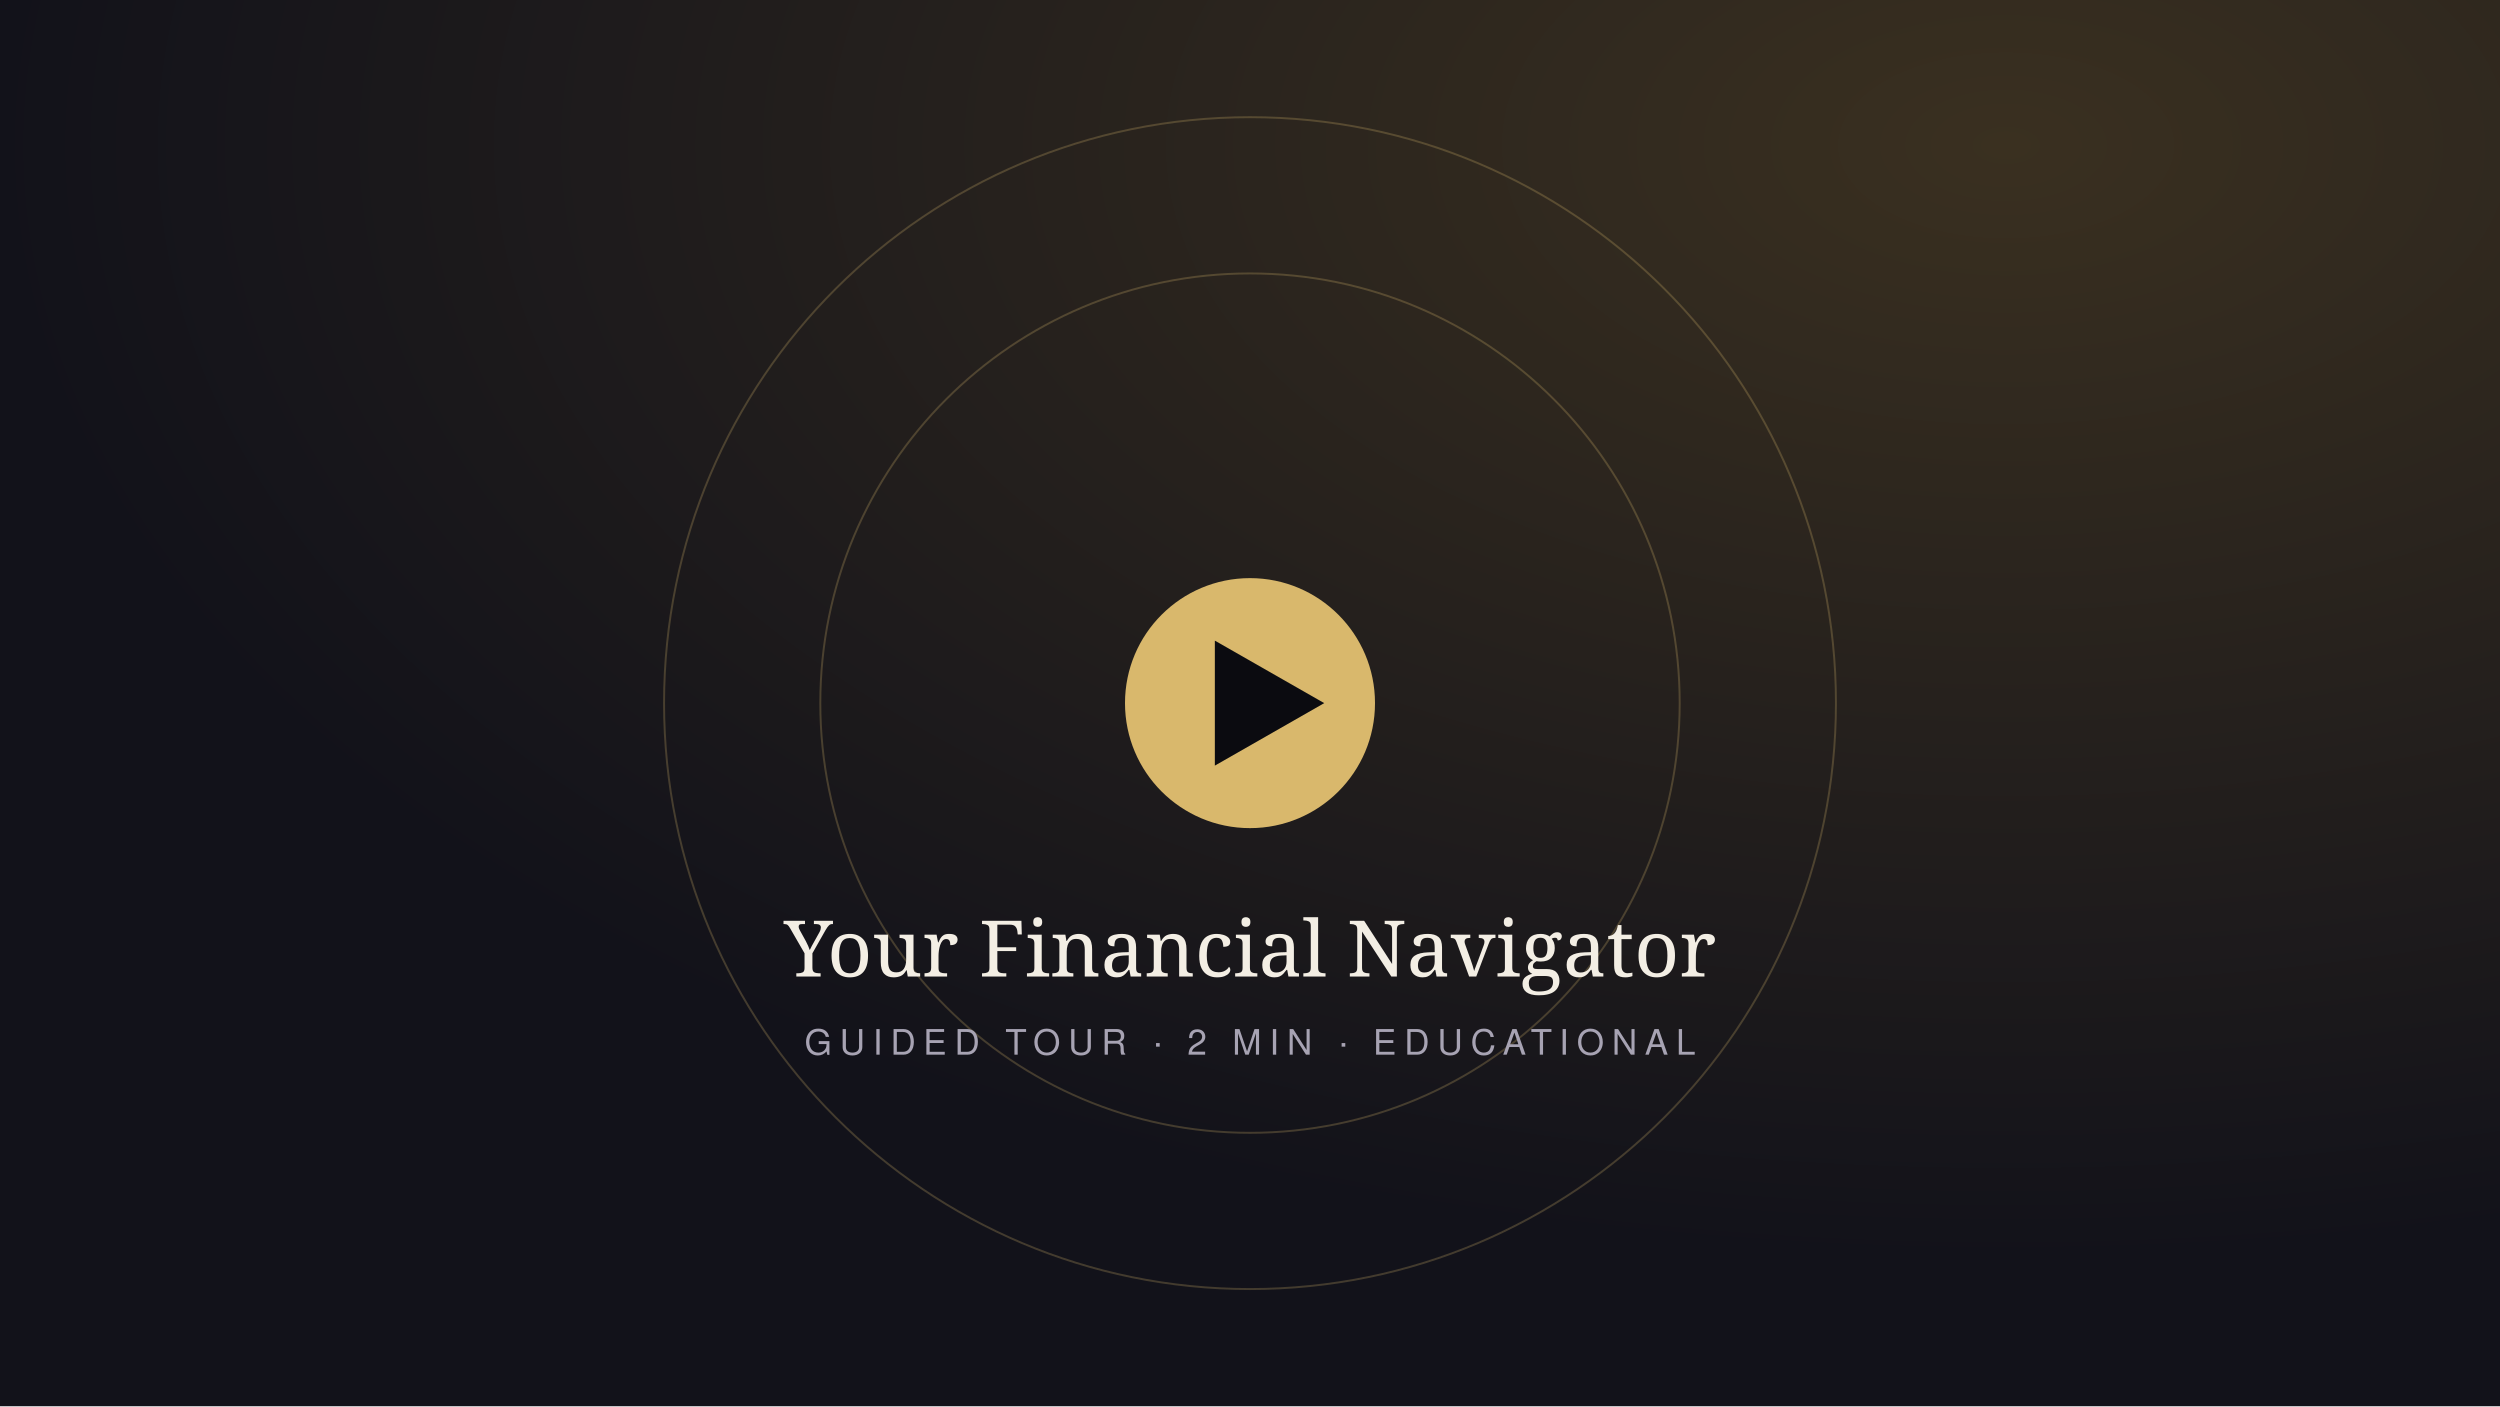
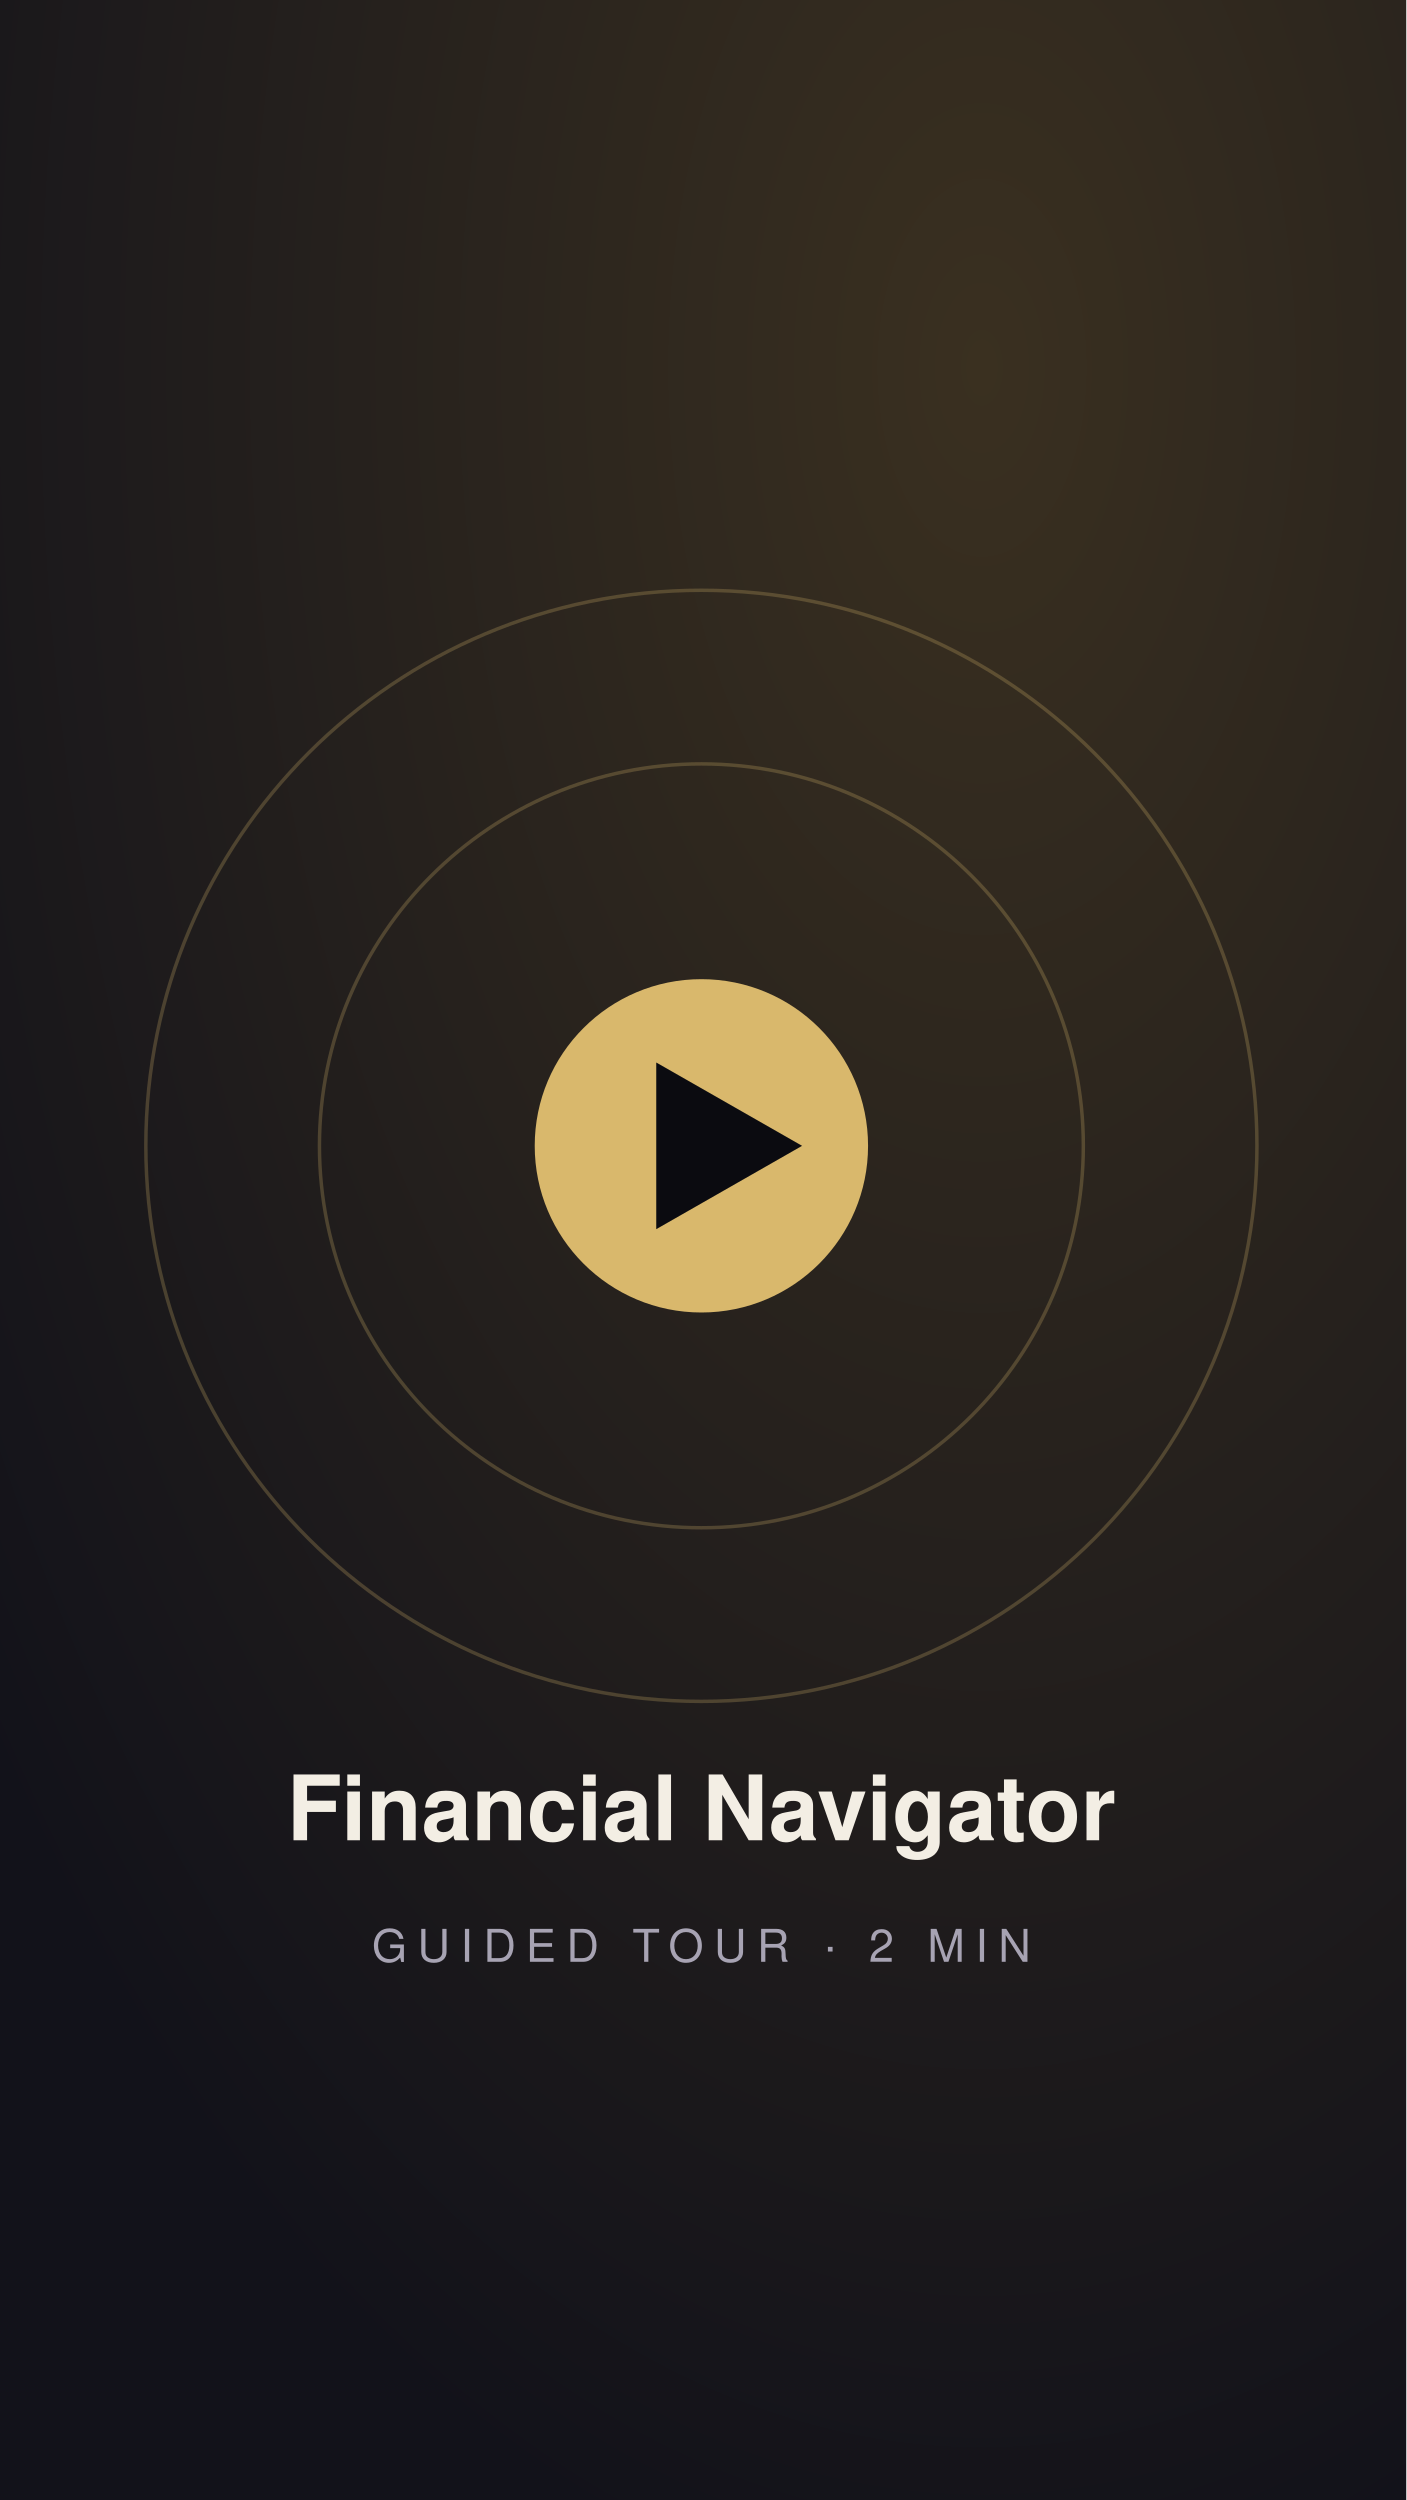
- <svg xmlns="http://www.w3.org/2000/svg" viewBox="0 0 1280 720">
+ <svg xmlns="http://www.w3.org/2000/svg" viewBox="0 0 405 720">
  <defs>
-     <radialGradient id="g" cx="80%" cy="10%" r="80%">
+     <radialGradient id="g" cx="70%" cy="15%" r="90%">
      <stop offset="0" stop-color="#3a3020" />
      <stop offset="1" stop-color="#12121a" />
    </radialGradient>
  </defs>
-   <rect width="1280" height="720" fill="url(#g)" />
+   <rect width="405" height="720" fill="url(#g)" />
  <g fill="none" stroke="#d9b86c" stroke-opacity=".25">
-     <circle cx="640" cy="360" r="220" />
-     <circle cx="640" cy="360" r="300" />
+     <circle cx="202" cy="330" r="110" />
+     <circle cx="202" cy="330" r="160" />
  </g>
-   <circle cx="640" cy="360" r="64" fill="#d9b86c" />
-   <path d="M622 328l56 32-56 32z" fill="#0b0b10" />
-   <text x="640" y="500" text-anchor="middle" font-family="Georgia, serif" font-size="40" fill="#f3eee4">Your Financial Navigator</text>
-   <text x="640" y="540" text-anchor="middle" font-family="Helvetica, Arial, sans-serif" font-size="18" letter-spacing="4" fill="#a7a3b3">GUIDED TOUR · 2 MIN · EDUCATIONAL</text>
+   <circle cx="202" cy="330" r="48" fill="#d9b86c" />
+   <path d="M189 306l42 24-42 24z" fill="#0b0b10" />
+   <text x="202" y="530" text-anchor="middle" font-family="Helvetica, Arial, sans-serif" font-weight="700" font-size="26" fill="#f3eee4">Financial Navigator</text>
+   <text x="202" y="565" text-anchor="middle" font-family="Helvetica, Arial, sans-serif" font-size="13" letter-spacing="3" fill="#a7a3b3">GUIDED TOUR · 2 MIN</text>
</svg>
